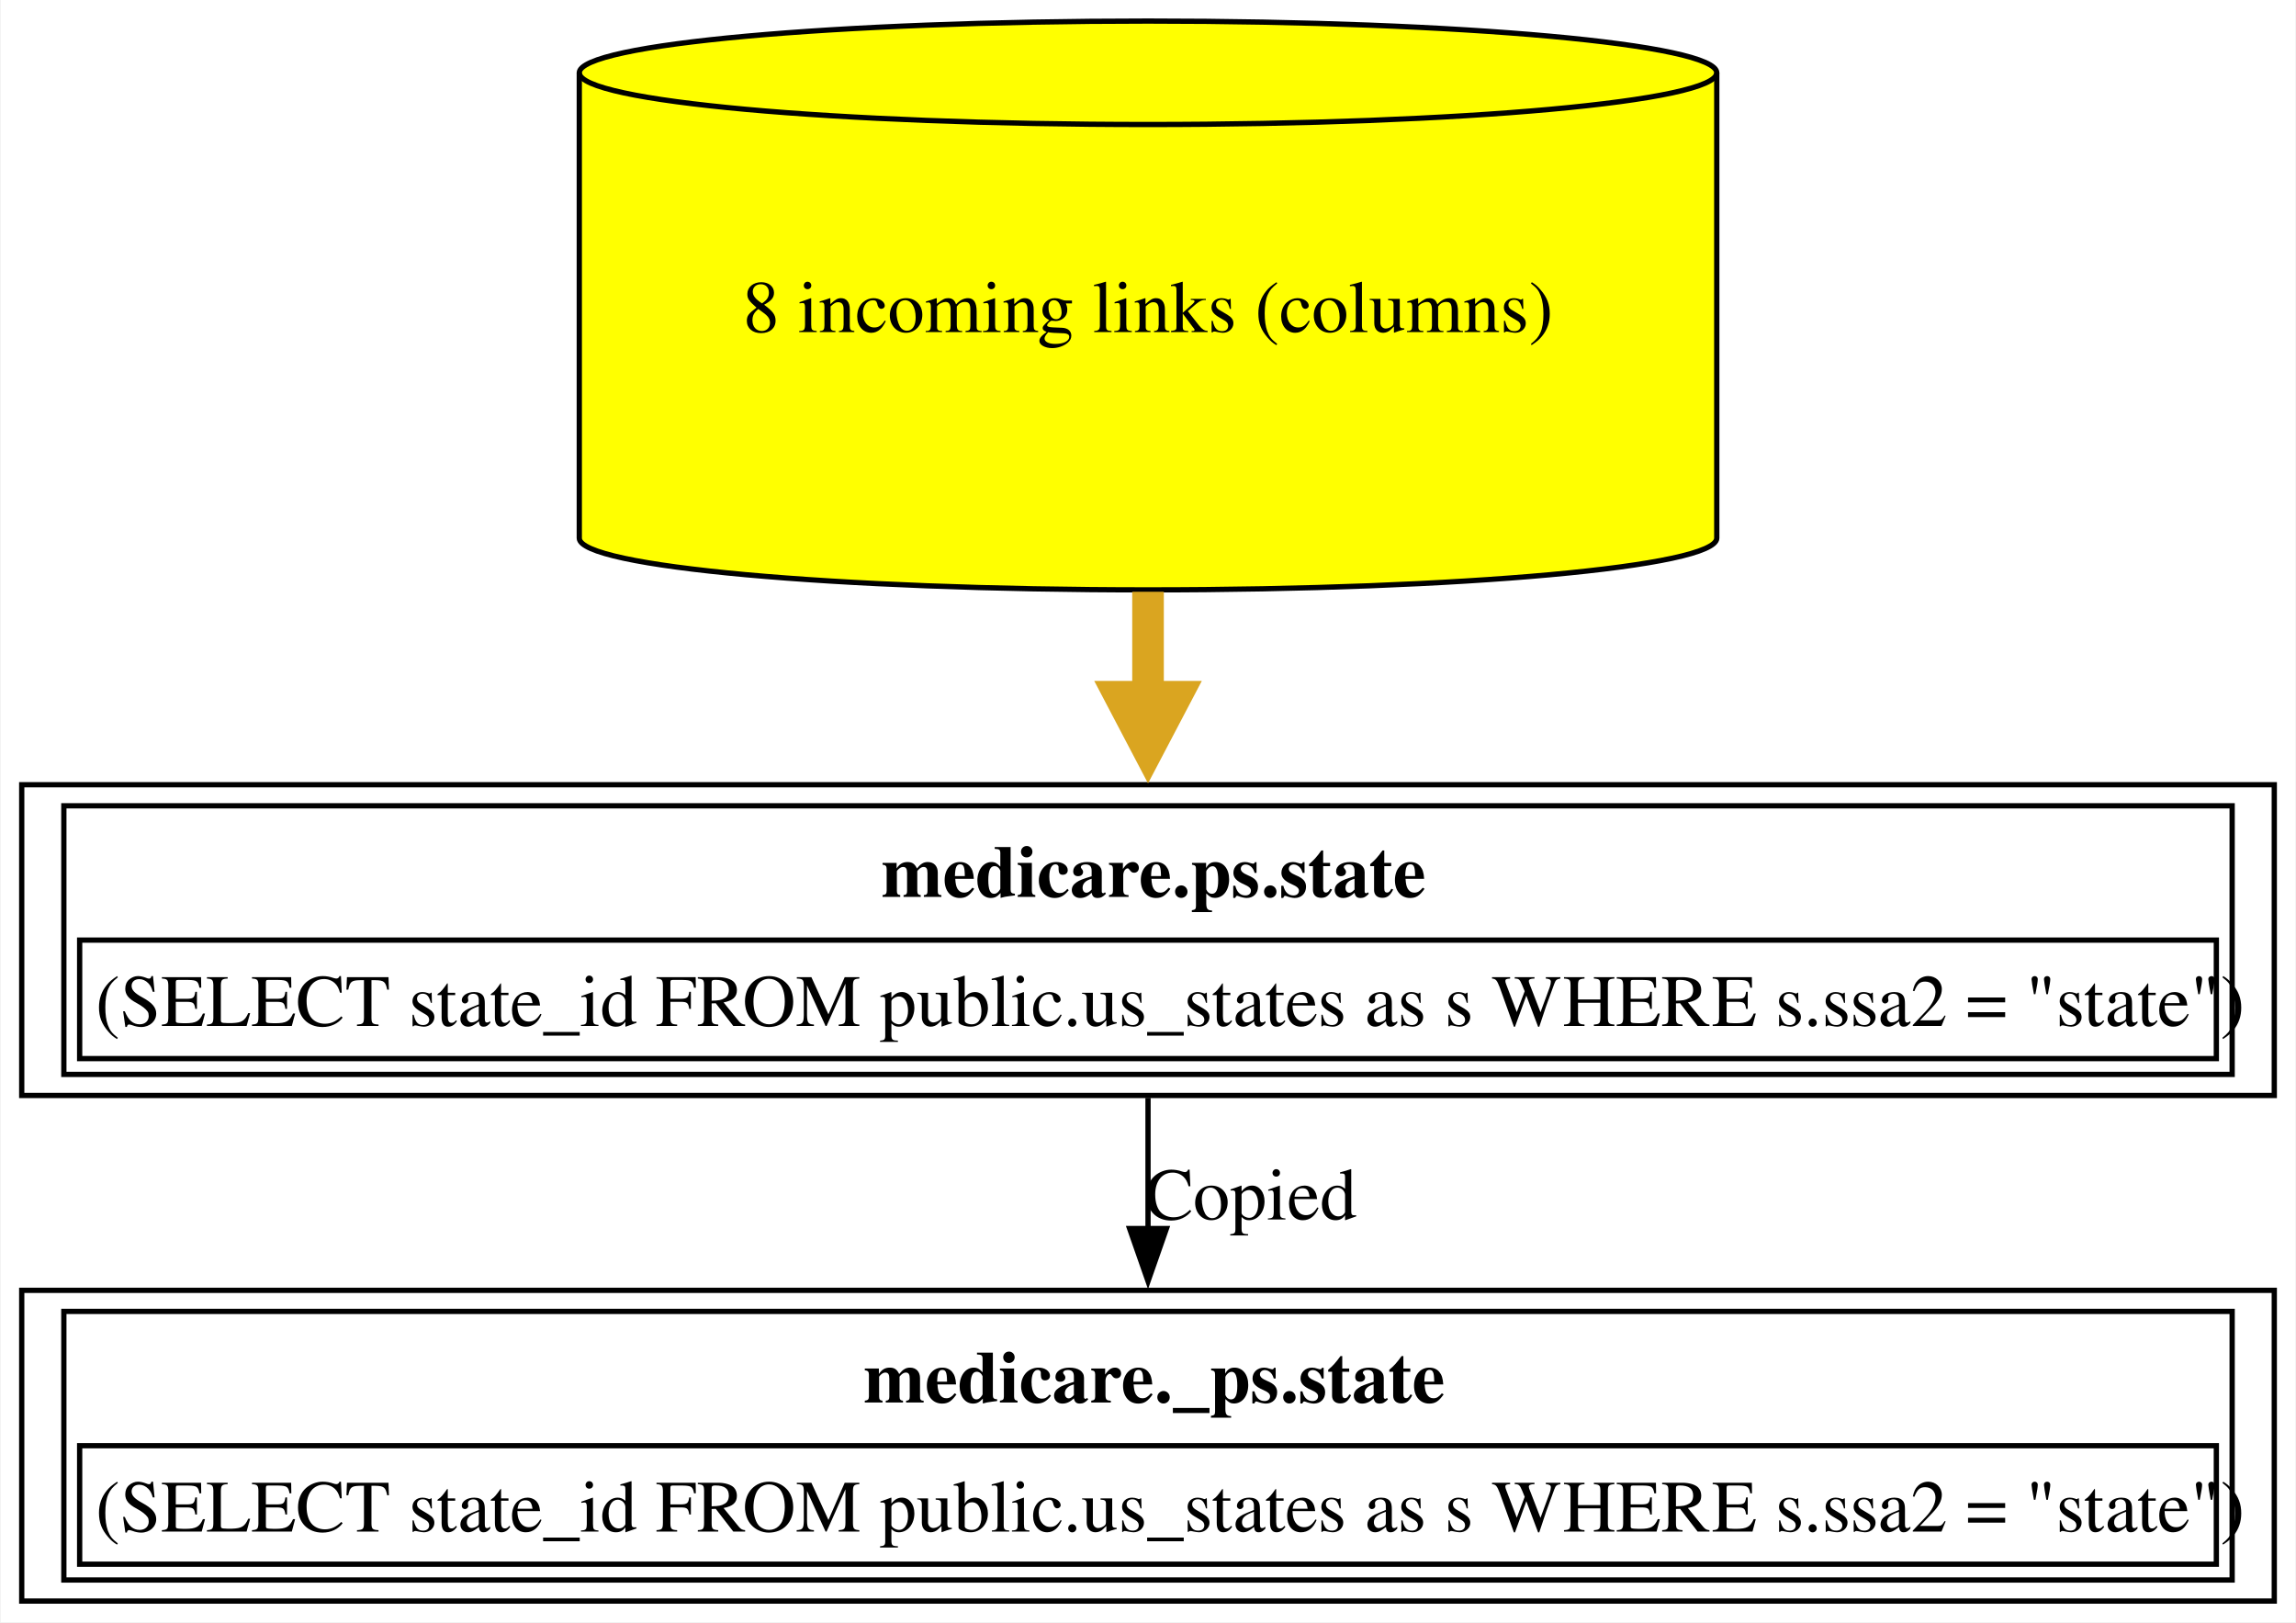
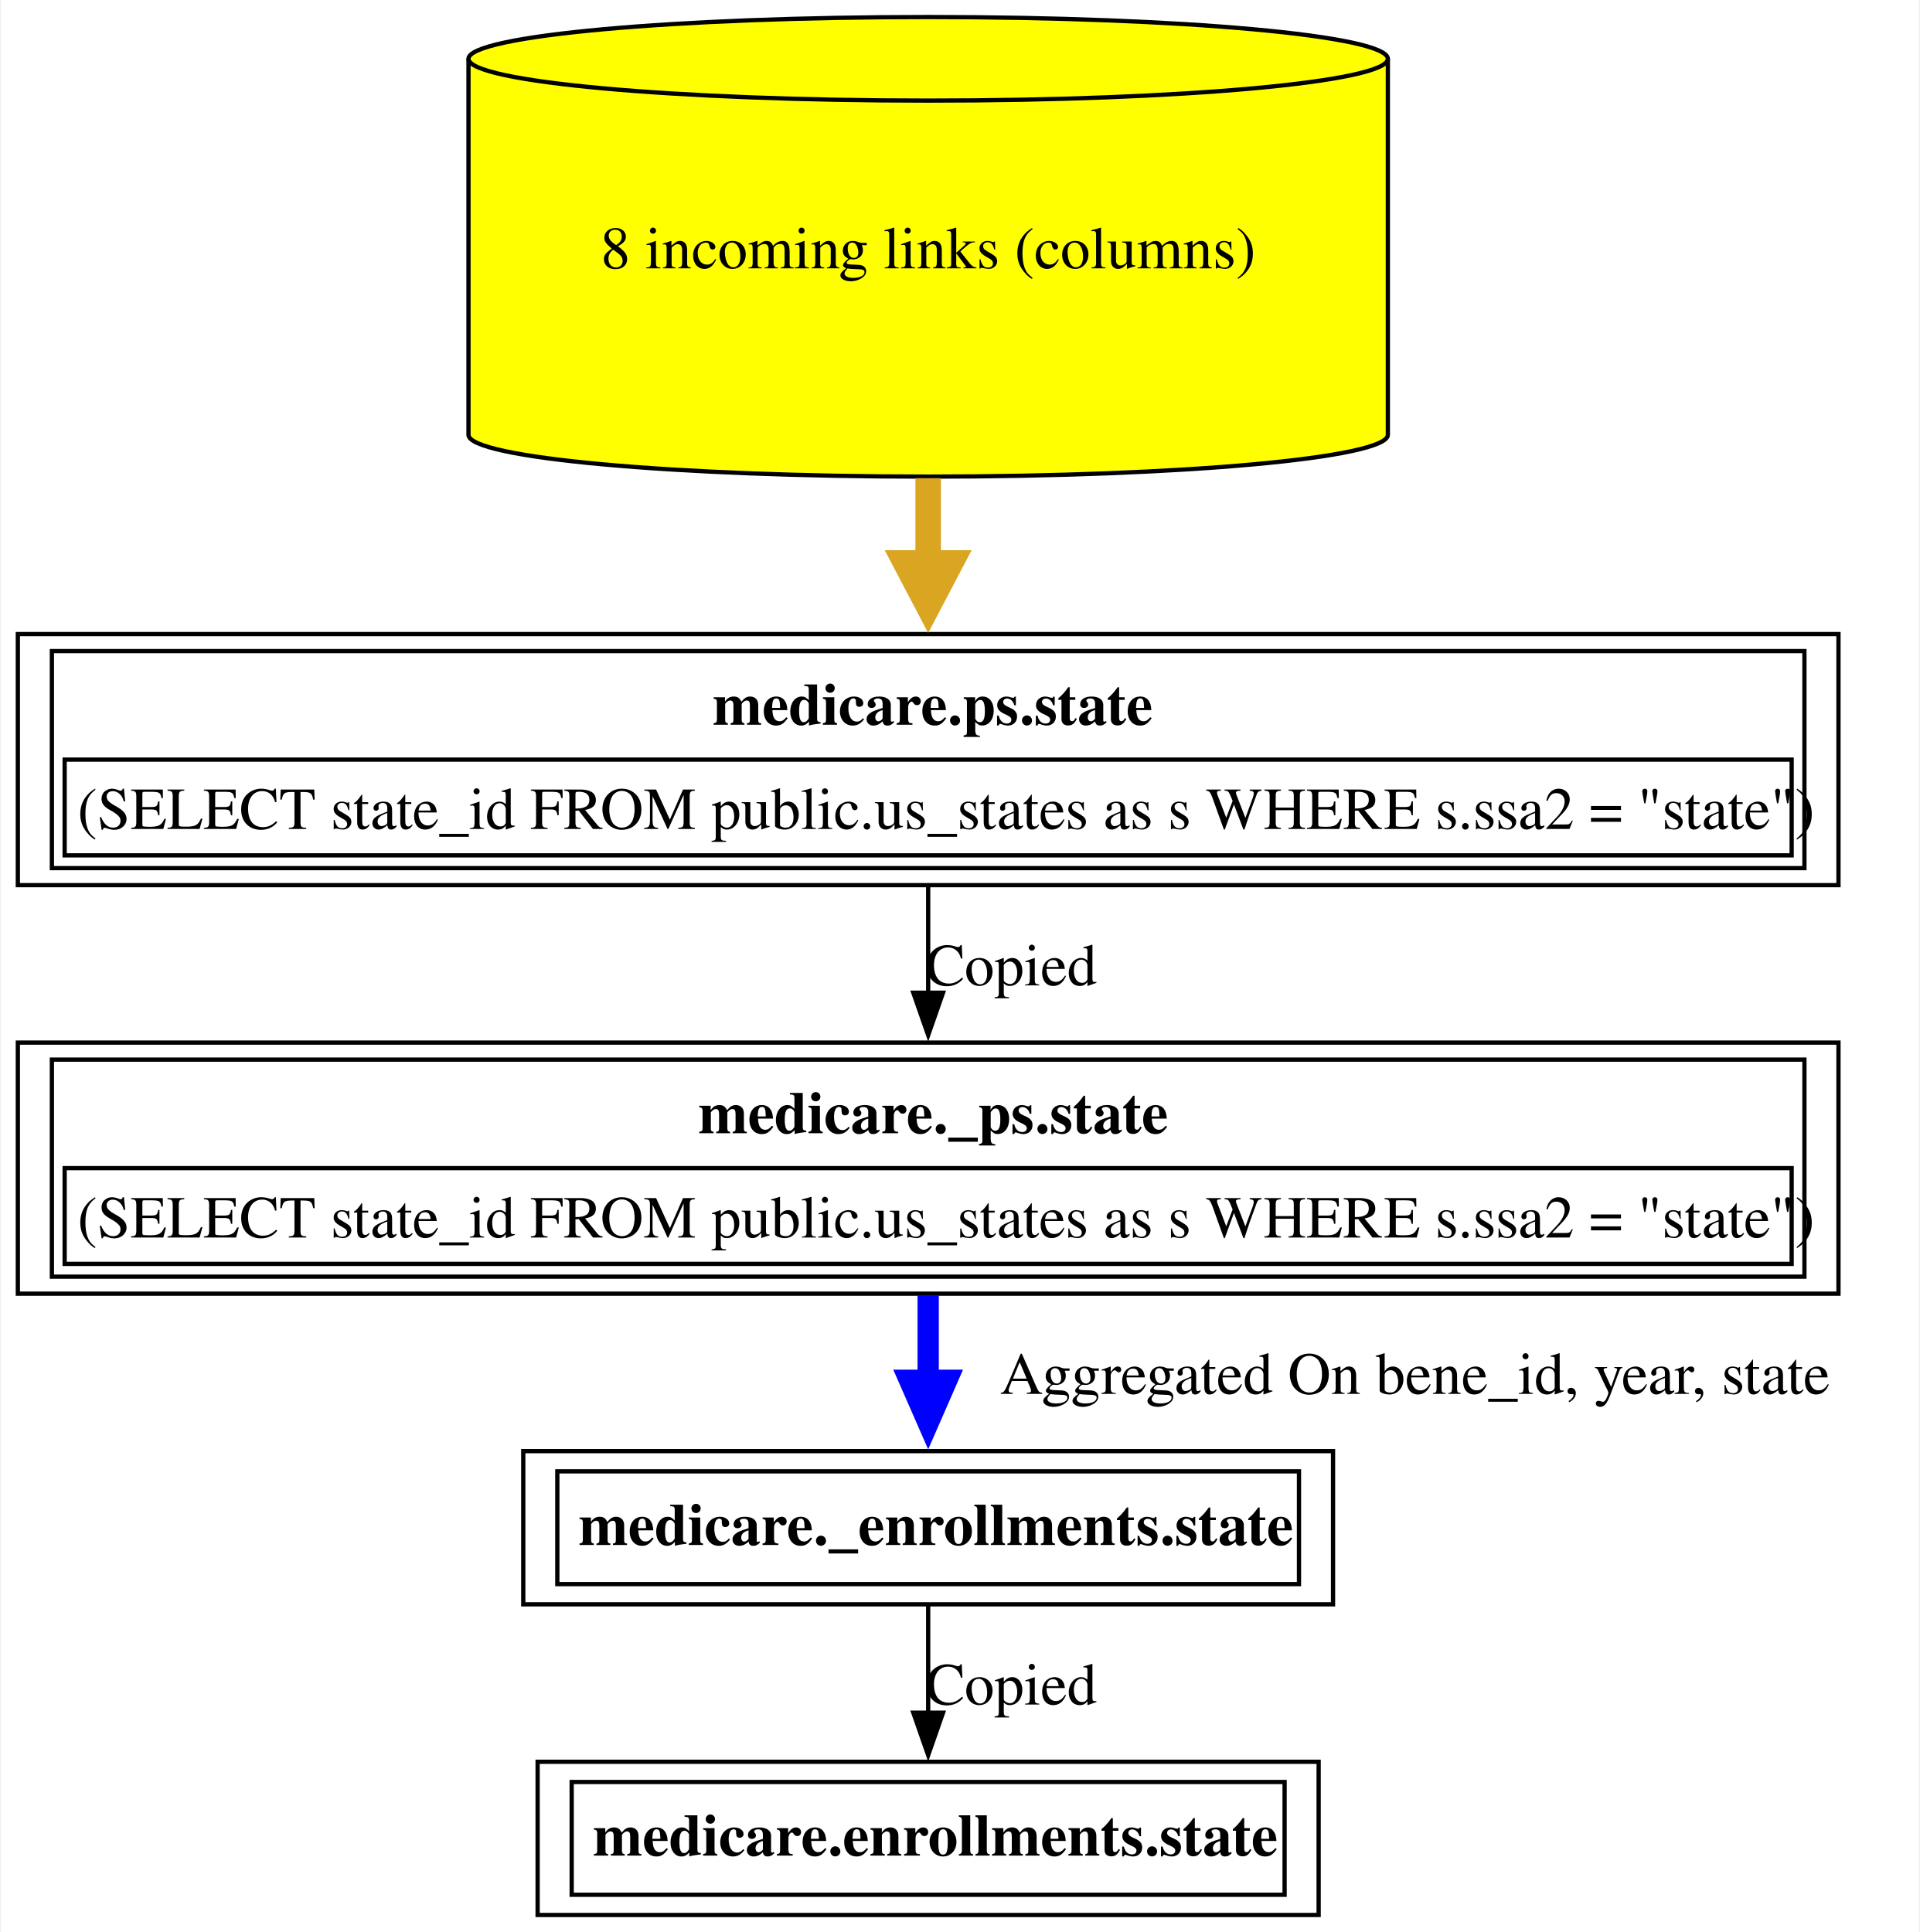
- <svg xmlns="http://www.w3.org/2000/svg" xmlns:xlink="http://www.w3.org/1999/xlink" width="436pt" height="308pt" viewBox="0.00 0.00 435.75 308.00">
-   <g id="graph0" class="graph" transform="scale(1 1) rotate(0) translate(4 304)">
-     <polygon fill="white" stroke="none" points="-4,4 -4,-304 431.75,-304 431.75,4 -4,4" />
+ <svg xmlns="http://www.w3.org/2000/svg" xmlns:xlink="http://www.w3.org/1999/xlink" width="451pt" height="454pt" viewBox="0.00 0.00 450.62 454.00">
+   <g id="graph0" class="graph" transform="scale(1 1) rotate(0) translate(4 450)">
+     <polygon fill="white" stroke="none" points="-4,4 -4,-450 446.62,-450 446.62,4 -4,4" />
    <g id="node1" class="node">
      <g id="a_node1">
-         <a xlink:href="../medicare._ps/state.html" xlink:title="&lt;TABLE&gt;" target="_blank">
-           <polygon fill="none" stroke="black" points="427.75,-59 0,-59 0,0 427.75,0 427.75,-59" />
-           <text text-anchor="start" x="159.88" y="-37.7" font-family="Times,serif" font-weight="bold" font-size="14.00">medicare._ps.state</text>
-           <polygon fill="none" stroke="black" points="11,-7 11,-29.5 416.75,-29.5 416.75,-7 11,-7" />
-           <text text-anchor="start" x="14" y="-13.2" font-family="Times,serif" font-size="14.00">(SELECT state_id FROM public.us_states as s WHERE s.ssa2 = "state")</text>
-           <polygon fill="none" stroke="black" points="8,-4 8,-55 419.75,-55 419.75,-4 8,-4" />
+         <a xlink:href="../medicare.enrollments/state.html" xlink:title="&lt;TABLE&gt;" target="_blank">
+           <polygon fill="none" stroke="black" points="305.62,-36 122.12,-36 122.12,0 305.62,0 305.62,-36" />
+           <text text-anchor="start" x="135.12" y="-13.95" font-family="Times,serif" font-weight="bold" font-size="14.00">medicare.enrollments.state</text>
+           <polygon fill="none" stroke="black" points="130.12,-4.75 130.12,-31.25 297.62,-31.25 297.62,-4.75 130.12,-4.75" />
        </a>
      </g>
    </g>
    <g id="node2" class="node">
      <g id="a_node2">
-         <a xlink:href="../medicare.ps/state.html" xlink:title="&lt;TABLE&gt;" target="_blank">
-           <polygon fill="none" stroke="black" points="427.75,-155 0,-155 0,-96 427.75,-96 427.75,-155" />
-           <text text-anchor="start" x="163.25" y="-133.7" font-family="Times,serif" font-weight="bold" font-size="14.00">medicare.ps.state</text>
-           <polygon fill="none" stroke="black" points="11,-103 11,-125.5 416.75,-125.5 416.75,-103 11,-103" />
-           <text text-anchor="start" x="14" y="-109.2" font-family="Times,serif" font-size="14.00">(SELECT state_id FROM public.us_states as s WHERE s.ssa2 = "state")</text>
-           <polygon fill="none" stroke="black" points="8,-100 8,-151 419.75,-151 419.75,-100 8,-100" />
+         <a xlink:href="../medicare._enrollments/state.html" xlink:title="&lt;TABLE&gt;" target="_blank">
+           <polygon fill="none" stroke="black" points="309,-109 118.75,-109 118.75,-73 309,-73 309,-109" />
+           <text text-anchor="start" x="131.75" y="-86.95" font-family="Times,serif" font-weight="bold" font-size="14.00">medicare._enrollments.state</text>
+           <polygon fill="none" stroke="black" points="126.75,-77.75 126.75,-104.25 301,-104.25 301,-77.75 126.75,-77.75" />
        </a>
      </g>
    </g>
    <g id="edge1" class="edge">
-       <path fill="none" stroke="black" d="M213.88,-95.53C213.88,-87.68 213.88,-79.05 213.88,-70.7" />
-       <polygon fill="black" stroke="black" points="217.38,-70.73 213.88,-60.73 210.38,-70.73 217.38,-70.73" />
-       <text text-anchor="middle" x="233.38" y="-72.45" font-family="Times,serif" font-size="14.00">Copied</text>
+       <path fill="none" stroke="black" d="M213.88,-72.81C213.88,-65.23 213.88,-56.1 213.88,-47.54" />
+       <polygon fill="black" stroke="black" points="217.38,-47.54 213.88,-37.54 210.38,-47.54 217.38,-47.54" />
+       <text text-anchor="middle" x="233.38" y="-49.45" font-family="Times,serif" font-size="14.00">Copied</text>
    </g>
    <g id="node3" class="node">
      <g id="a_node3">
-         <a xlink:href="../medicare.ps/state.html" xlink:title="8 incoming links (columns)" target="_blank">
-           <path fill="yellow" stroke="black" d="M321.88,-290.18C321.88,-295.6 273.47,-300 213.88,-300 154.28,-300 105.88,-295.6 105.88,-290.18 105.88,-290.18 105.88,-201.82 105.88,-201.82 105.88,-196.4 154.28,-192 213.88,-192 273.47,-192 321.88,-196.4 321.88,-201.82 321.88,-201.82 321.88,-290.18 321.88,-290.18" />
-           <path fill="none" stroke="black" d="M321.88,-290.18C321.88,-284.76 273.47,-280.36 213.88,-280.36 154.28,-280.36 105.88,-284.76 105.88,-290.18" />
-           <text text-anchor="middle" x="213.88" y="-240.95" font-family="Times,serif" font-size="14.00">8 incoming links (columns)</text>
+         <a xlink:href="../medicare._ps/state.html" xlink:title="&lt;TABLE&gt;" target="_blank">
+           <polygon fill="none" stroke="black" points="427.75,-205 0,-205 0,-146 427.75,-146 427.75,-205" />
+           <text text-anchor="start" x="159.88" y="-183.7" font-family="Times,serif" font-weight="bold" font-size="14.00">medicare._ps.state</text>
+           <polygon fill="none" stroke="black" points="11,-153 11,-175.5 416.75,-175.5 416.75,-153 11,-153" />
+           <text text-anchor="start" x="14" y="-159.2" font-family="Times,serif" font-size="14.00">(SELECT state_id FROM public.us_states as s WHERE s.ssa2 = "state")</text>
+           <polygon fill="none" stroke="black" points="8,-150 8,-201 419.75,-201 419.75,-150 8,-150" />
        </a>
      </g>
    </g>
    <g id="edge2" class="edge">
-       <path fill="none" stroke="goldenrod" stroke-width="6" d="M213.88,-191.64C213.88,-184.89 213.88,-178.03 213.88,-171.42" />
-       <polygon fill="goldenrod" stroke="goldenrod" stroke-width="6" points="219.13,-171.71 213.88,-161.71 208.63,-171.71 219.13,-171.71" />
+       <path fill="none" stroke="blue" stroke-width="5" d="M213.88,-145.65C213.88,-139.13 213.88,-132.17 213.88,-125.48" />
+       <polygon fill="blue" stroke="blue" stroke-width="5" points="218.25,-125.65 213.88,-115.65 209.5,-125.65 218.25,-125.65" />
+       <text text-anchor="middle" x="328.25" y="-122.45" font-family="Times,serif" font-size="14.00">	  Aggregated On bene_id, year, state</text>
+     </g>
+     <g id="node4" class="node">
+       <g id="a_node4">
+         <a xlink:href="../medicare.ps/state.html" xlink:title="&lt;TABLE&gt;" target="_blank">
+           <polygon fill="none" stroke="black" points="427.75,-301 0,-301 0,-242 427.75,-242 427.75,-301" />
+           <text text-anchor="start" x="163.25" y="-279.7" font-family="Times,serif" font-weight="bold" font-size="14.00">medicare.ps.state</text>
+           <polygon fill="none" stroke="black" points="11,-249 11,-271.5 416.75,-271.5 416.75,-249 11,-249" />
+           <text text-anchor="start" x="14" y="-255.2" font-family="Times,serif" font-size="14.00">(SELECT state_id FROM public.us_states as s WHERE s.ssa2 = "state")</text>
+           <polygon fill="none" stroke="black" points="8,-246 8,-297 419.75,-297 419.75,-246 8,-246" />
+         </a>
+       </g>
+     </g>
+     <g id="edge3" class="edge">
+       <path fill="none" stroke="black" d="M213.88,-241.53C213.88,-233.68 213.88,-225.05 213.88,-216.7" />
+       <polygon fill="black" stroke="black" points="217.38,-216.73 213.88,-206.73 210.38,-216.73 217.38,-216.73" />
+       <text text-anchor="middle" x="233.38" y="-218.45" font-family="Times,serif" font-size="14.00">Copied</text>
+     </g>
+     <g id="node5" class="node">
+       <g id="a_node5">
+         <a xlink:href="../medicare.ps/state.html" xlink:title="8 incoming links (columns)" target="_blank">
+           <path fill="yellow" stroke="black" d="M321.88,-436.18C321.88,-441.6 273.47,-446 213.88,-446 154.28,-446 105.88,-441.6 105.88,-436.18 105.88,-436.18 105.88,-347.82 105.88,-347.82 105.88,-342.4 154.28,-338 213.88,-338 273.47,-338 321.88,-342.4 321.88,-347.82 321.88,-347.82 321.88,-436.18 321.88,-436.18" />
+           <path fill="none" stroke="black" d="M321.88,-436.18C321.88,-430.76 273.47,-426.36 213.88,-426.36 154.28,-426.36 105.88,-430.76 105.88,-436.18" />
+           <text text-anchor="middle" x="213.88" y="-386.95" font-family="Times,serif" font-size="14.00">8 incoming links (columns)</text>
+         </a>
+       </g>
+     </g>
+     <g id="edge4" class="edge">
+       <path fill="none" stroke="goldenrod" stroke-width="6" d="M213.88,-337.64C213.88,-330.89 213.88,-324.03 213.88,-317.42" />
+       <polygon fill="goldenrod" stroke="goldenrod" stroke-width="6" points="219.13,-317.71 213.88,-307.71 208.63,-317.71 219.13,-317.71" />
    </g>
  </g>
</svg>
